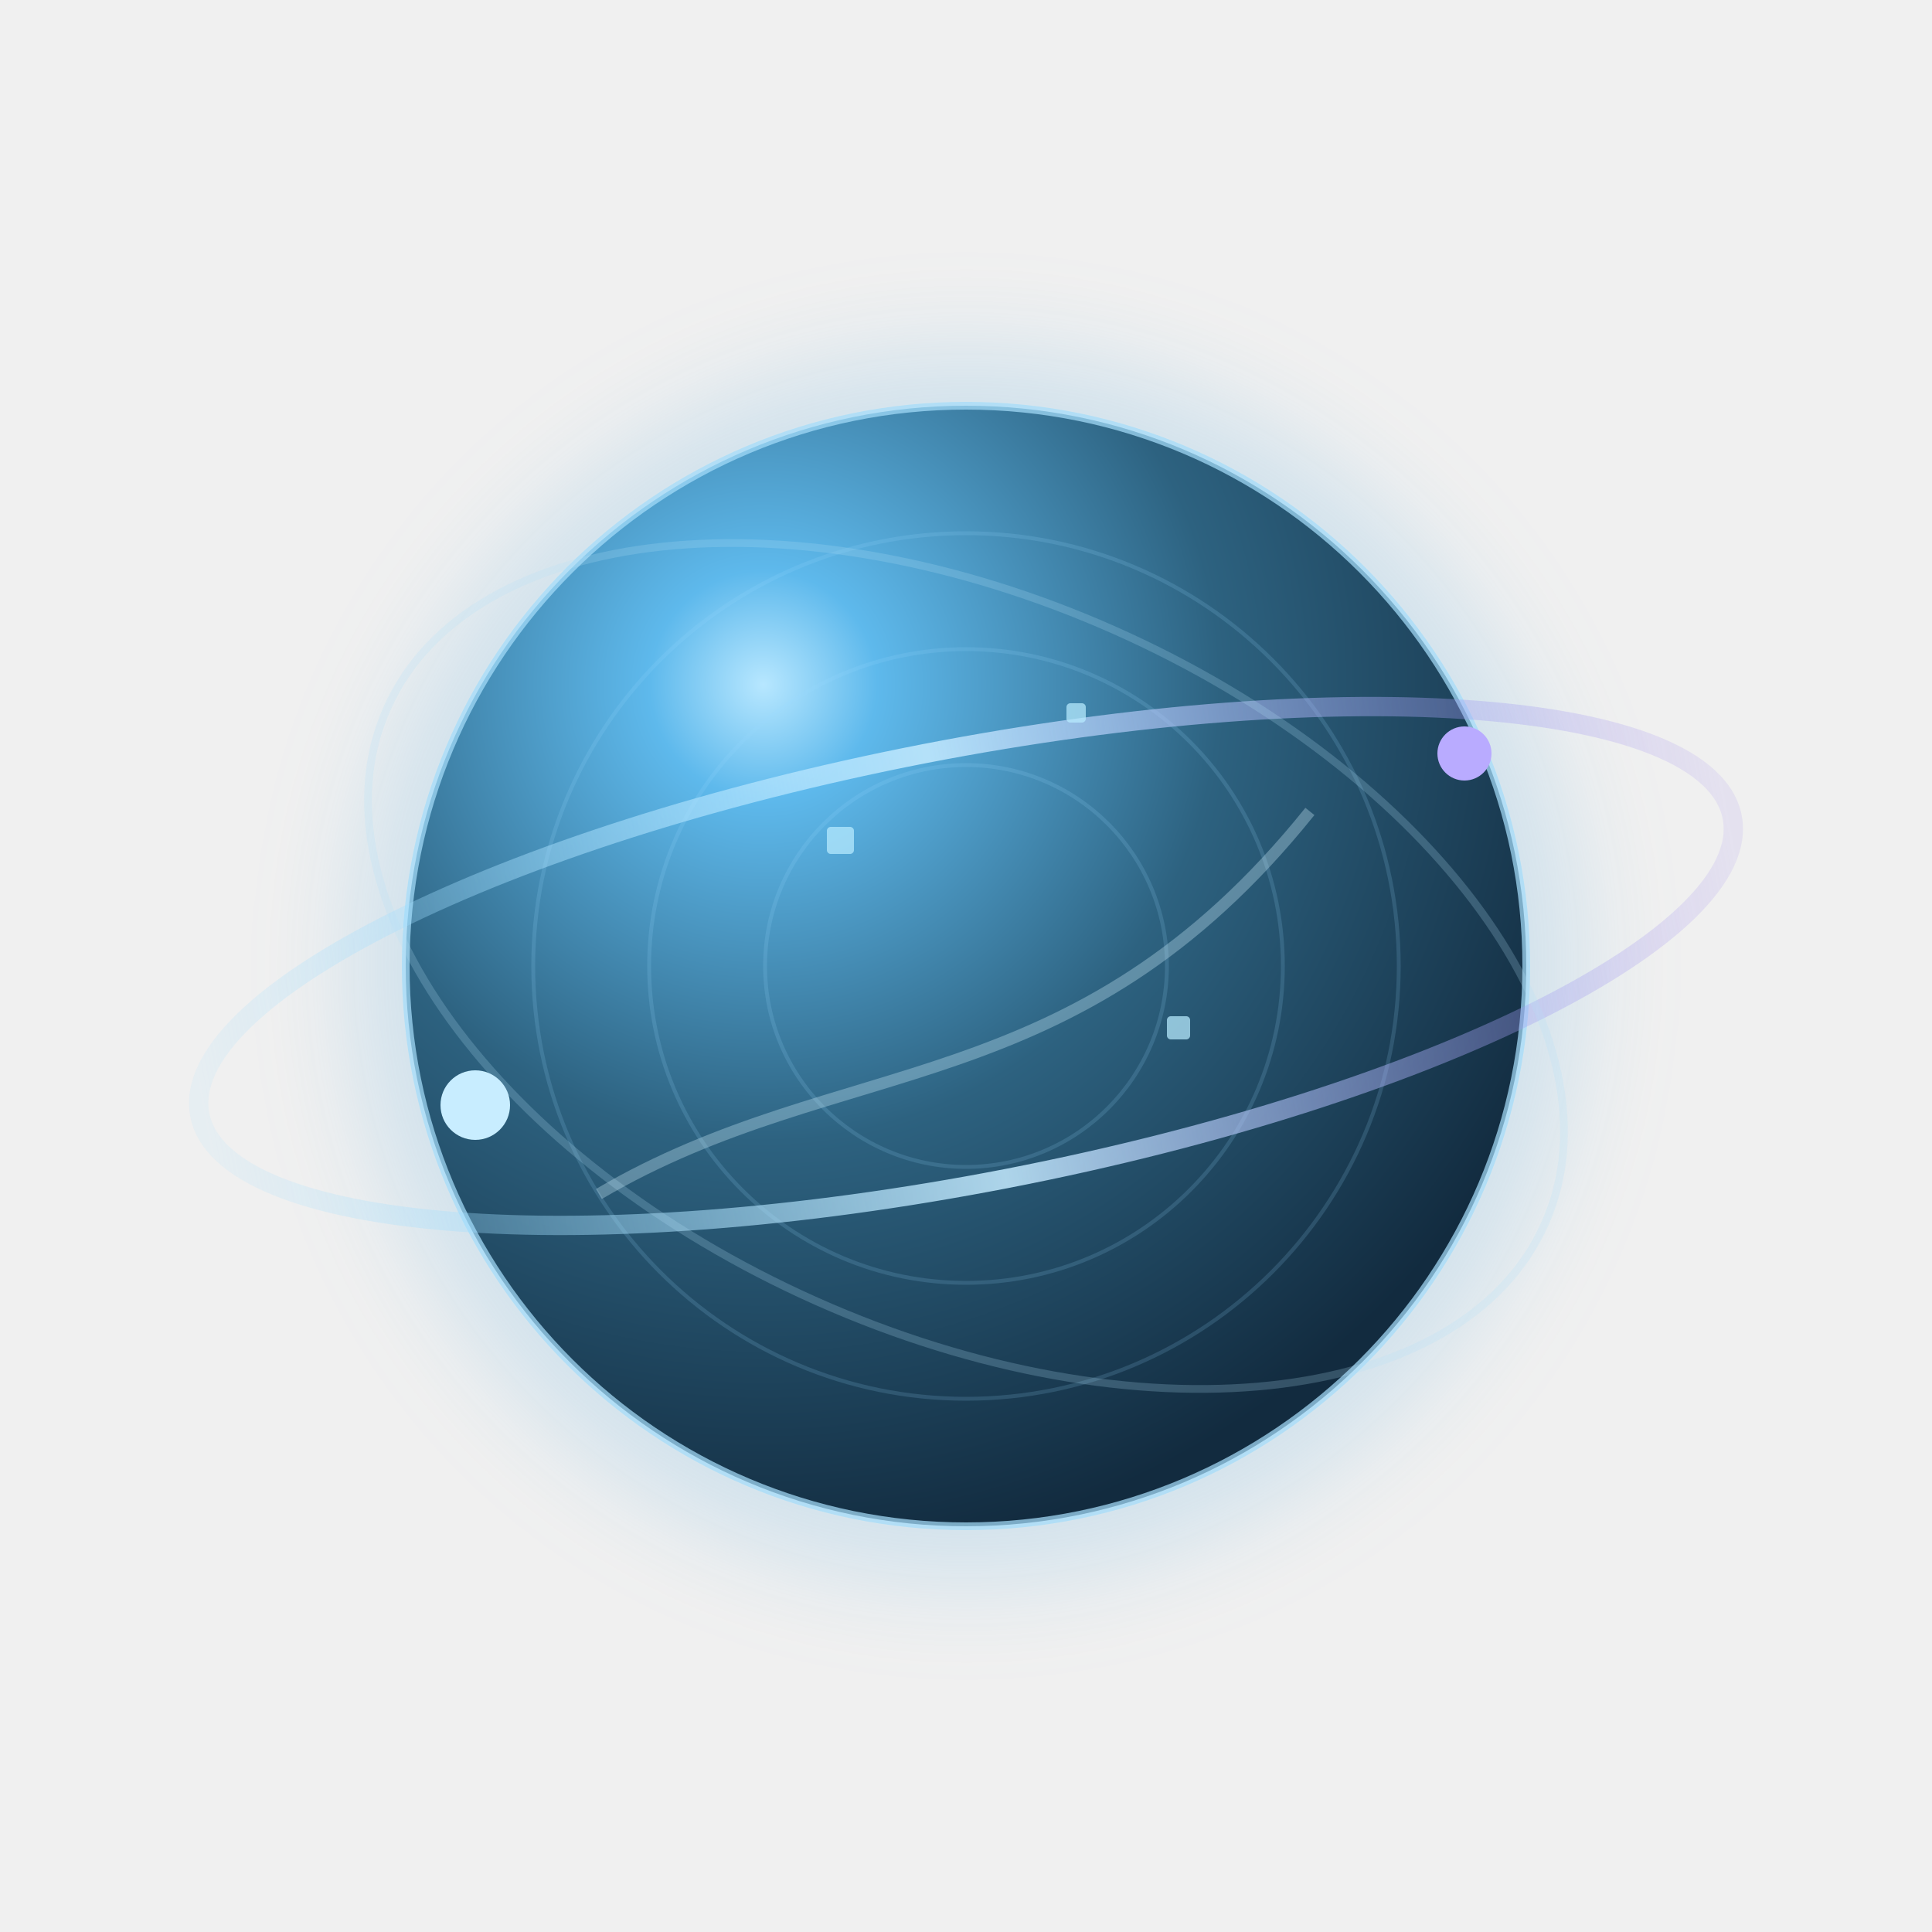
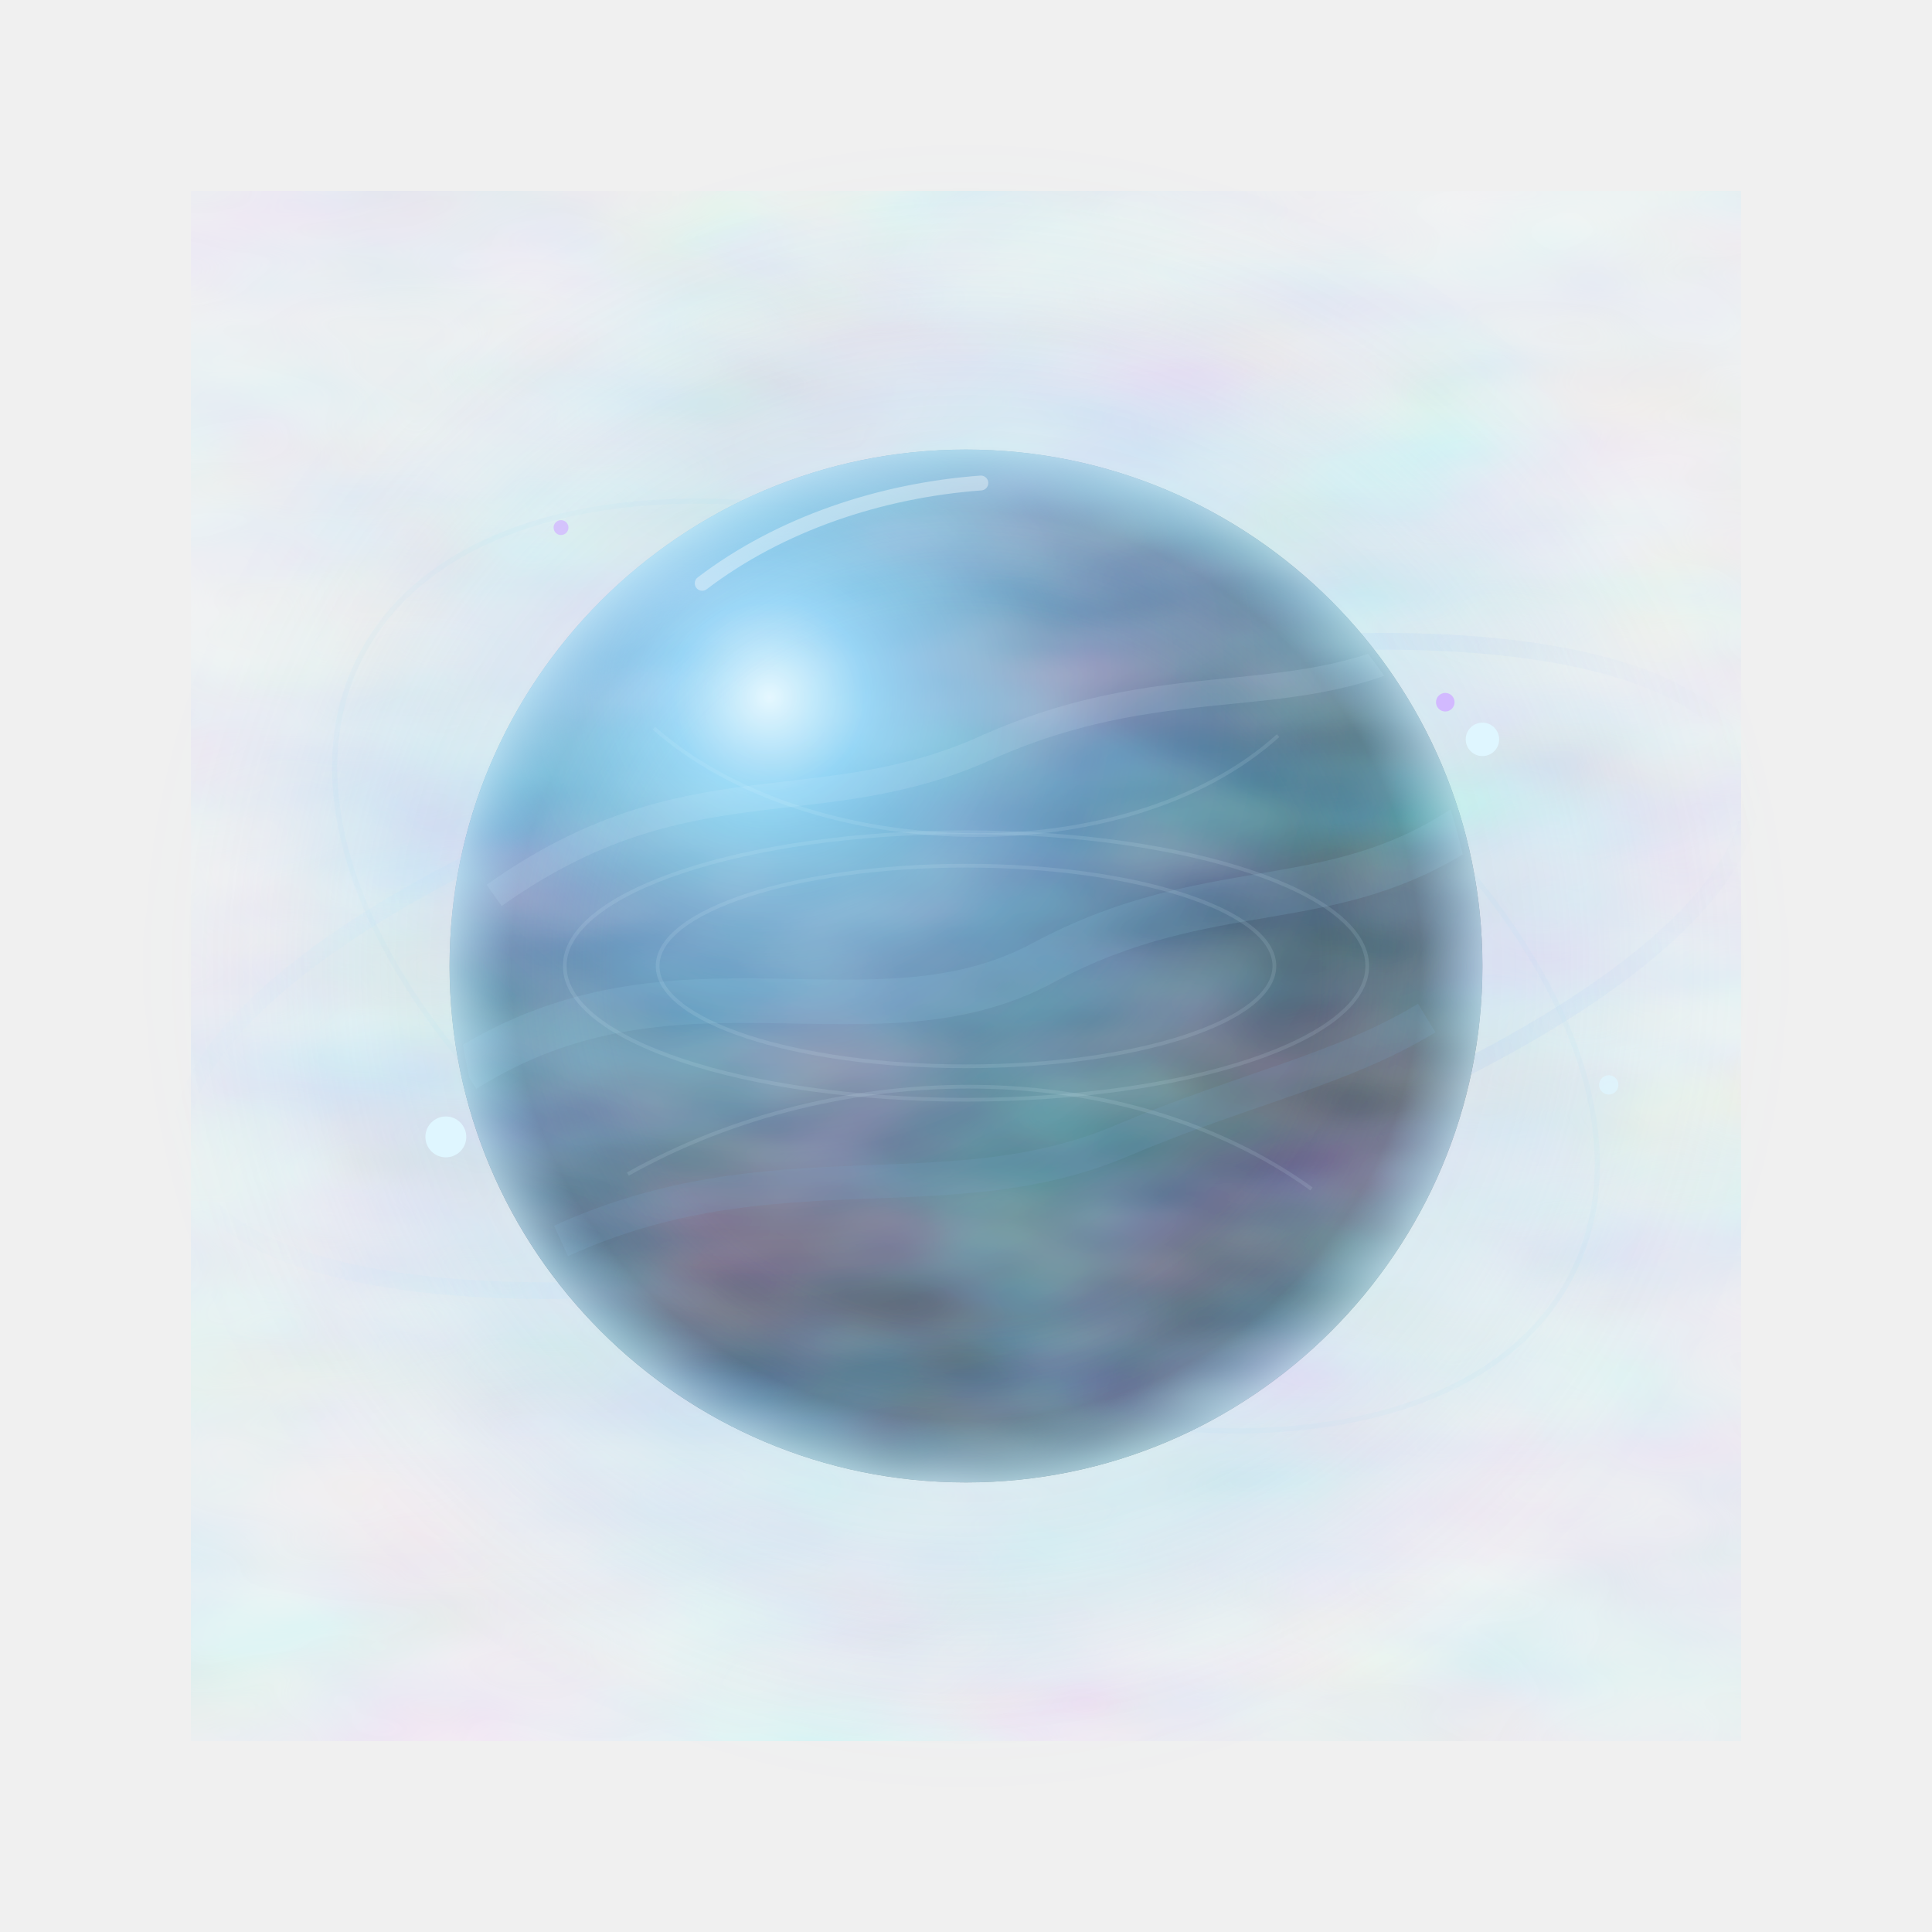
- <svg xmlns="http://www.w3.org/2000/svg" viewBox="0 0 500 500">
+ <svg xmlns="http://www.w3.org/2000/svg" viewBox="0 0 520 520">
  <defs>
-     <radialGradient id="p" cx=".32" cy=".25" r=".78">
-       <stop stop-color="#b7e7ff" />
-       <stop offset=".13" stop-color="#5eb9ec" />
-       <stop offset=".52" stop-color="#2d6280" />
-       <stop offset="1" stop-color="#122b3f" />
+     <radialGradient id="base" cx="31%" cy="24%" r="78%">
+       <stop offset="0" stop-color="#e4f7ff" />
+       <stop offset=".12" stop-color="#90d2f4" />
+       <stop offset=".40" stop-color="#447fa8" />
+       <stop offset=".72" stop-color="#24465f" />
+       <stop offset="1" stop-color="#10283b" />
    </radialGradient>
-     <linearGradient id="ring" x1="0" x2="1">
-       <stop stop-color="#8ed8ff" stop-opacity=".1" />
-       <stop offset=".5" stop-color="#c5ebff" stop-opacity=".85" />
-       <stop offset="1" stop-color="#9078eb" stop-opacity=".12" />
+     <radialGradient id="atm" cx="50%" cy="50%" r="50%">
+       <stop offset=".68" stop-color="#9bdcff" stop-opacity="0" />
+       <stop offset=".88" stop-color="#9bdcff" stop-opacity=".12" />
+       <stop offset="1" stop-color="#c9efff" stop-opacity=".68" />
+     </radialGradient>
+     <linearGradient id="ring" x1="0" y1="0" x2="1" y2="0">
+       <stop stop-color="#9ad7ff" stop-opacity="0" />
+       <stop offset=".32" stop-color="#bce7ff" stop-opacity=".22" />
+       <stop offset=".52" stop-color="#e8f8ff" stop-opacity=".9" />
+       <stop offset=".72" stop-color="#9fbcff" stop-opacity=".20" />
+       <stop offset="1" stop-color="#8ab8ea" stop-opacity="0" />
    </linearGradient>
-     <filter id="g">
-       <feGaussianBlur stdDeviation="12" />
+     <filter id="halo" x="-60%" y="-60%" width="220%" height="220%">
+       <feGaussianBlur stdDeviation="22" />
    </filter>
+     <filter id="surface" x="-25%" y="-25%" width="150%" height="150%">
+       <feTurbulence type="fractalNoise" baseFrequency=".012 .026" numOctaves="3" seed="17" result="n" />
+       <feColorMatrix in="n" values="1 0 0 0 .1  0 1 0 0 .28  0 0 1 0 .48  0 0 0 .38 0" result="c" />
+       <feBlend in="SourceGraphic" in2="c" mode="screen" />
+     </filter>
+     <clipPath id="clip">
+       <circle cx="260" cy="260" r="137" />
+     </clipPath>
  </defs>
-   <circle cx="250" cy="250" r="160" fill="#4da7df" opacity=".18" filter="url(#g)" />
-   <circle cx="250" cy="250" r="145" fill="url(#p)" stroke="#a6ddfa" stroke-opacity=".72" stroke-width="2" />
-   <g fill="none" stroke="#9bd8fb" stroke-opacity=".16">
-     <circle cx="250" cy="250" r="112" />
-     <circle cx="250" cy="250" r="82" />
-     <circle cx="250" cy="250" r="52" />
+   <circle cx="260" cy="260" r="178" fill="#63b8e7" opacity=".16" filter="url(#halo)" />
+   <ellipse cx="260" cy="260" rx="217" ry="72" fill="none" stroke="url(#ring)" stroke-width="4.5" transform="rotate(-14 260 260)" />
+   <ellipse cx="260" cy="260" rx="183" ry="105" fill="none" stroke="#b9ddf3" stroke-opacity=".15" stroke-width="1.4" transform="rotate(27 260 260)" />
+   <circle cx="260" cy="260" r="139" fill="url(#base)" filter="url(#surface)" />
+   <g clip-path="url(#clip)" fill="none">
+     <path d="M133 241 C185 204 220 222 266 201 C318 178 352 194 391 169" stroke="#d9f3ff" stroke-opacity=".13" stroke-width="7" />
+     <path d="M125 288 C182 252 235 284 281 259 C326 235 358 247 395 222" stroke="#9fd8f5" stroke-opacity=".13" stroke-width="12" />
+     <path d="M151 334 C208 308 255 327 302 307 C335 293 361 288 384 274" stroke="#7eacd0" stroke-opacity=".15" stroke-width="9" />
+     <g stroke="#d9f2ff" stroke-opacity=".12" stroke-width="1">
+       <ellipse cx="260" cy="260" rx="108" ry="36" />
+       <ellipse cx="260" cy="260" rx="83" ry="27" />
+       <path d="M176 196 C218 233 303 235 344 198" />
+       <path d="M169 316 C226 284 303 284 353 320" />
+     </g>
  </g>
-   <ellipse cx="250" cy="250" rx="202" ry="56" fill="none" stroke="url(#ring)" stroke-width="5" transform="rotate(-11 250 250)" />
-   <ellipse cx="250" cy="250" rx="164" ry="95" fill="none" stroke="#b1dff8" stroke-opacity=".22" stroke-width="2" transform="rotate(24 250 250)" />
-   <circle cx="123" cy="286" r="9" fill="#c8edff" />
-   <circle cx="379" cy="195" r="7" fill="#b9abff" />
-   <path d="M155 309 C218 272 278 286 339 210" fill="none" stroke="#d3f0ff" stroke-opacity=".32" stroke-width="3" />
-   <g fill="#b9ecff" opacity=".72">
-     <rect x="214" y="214" width="7" height="7" rx="1" />
-     <rect x="276" y="182" width="5" height="5" rx="1" />
-     <rect x="302" y="263" width="6" height="6" rx="1" />
+   <circle cx="260" cy="260" r="139" fill="url(#atm)" />
+   <path d="M189 157 C210 141 237 132 264 130" fill="none" stroke="#fff" stroke-opacity=".38" stroke-width="4" stroke-linecap="round" />
+   <g fill="#dff6ff">
+     <circle cx="120" cy="306" r="5.5" />
+     <circle cx="399" cy="199" r="4.5" />
+     <circle cx="433" cy="292" r="2.6" opacity=".75" />
+   </g>
+   <g fill="#d2b9ff">
+     <circle cx="389" cy="189" r="2.5" />
+     <circle cx="151" cy="142" r="2" opacity=".8" />
  </g>
</svg>
